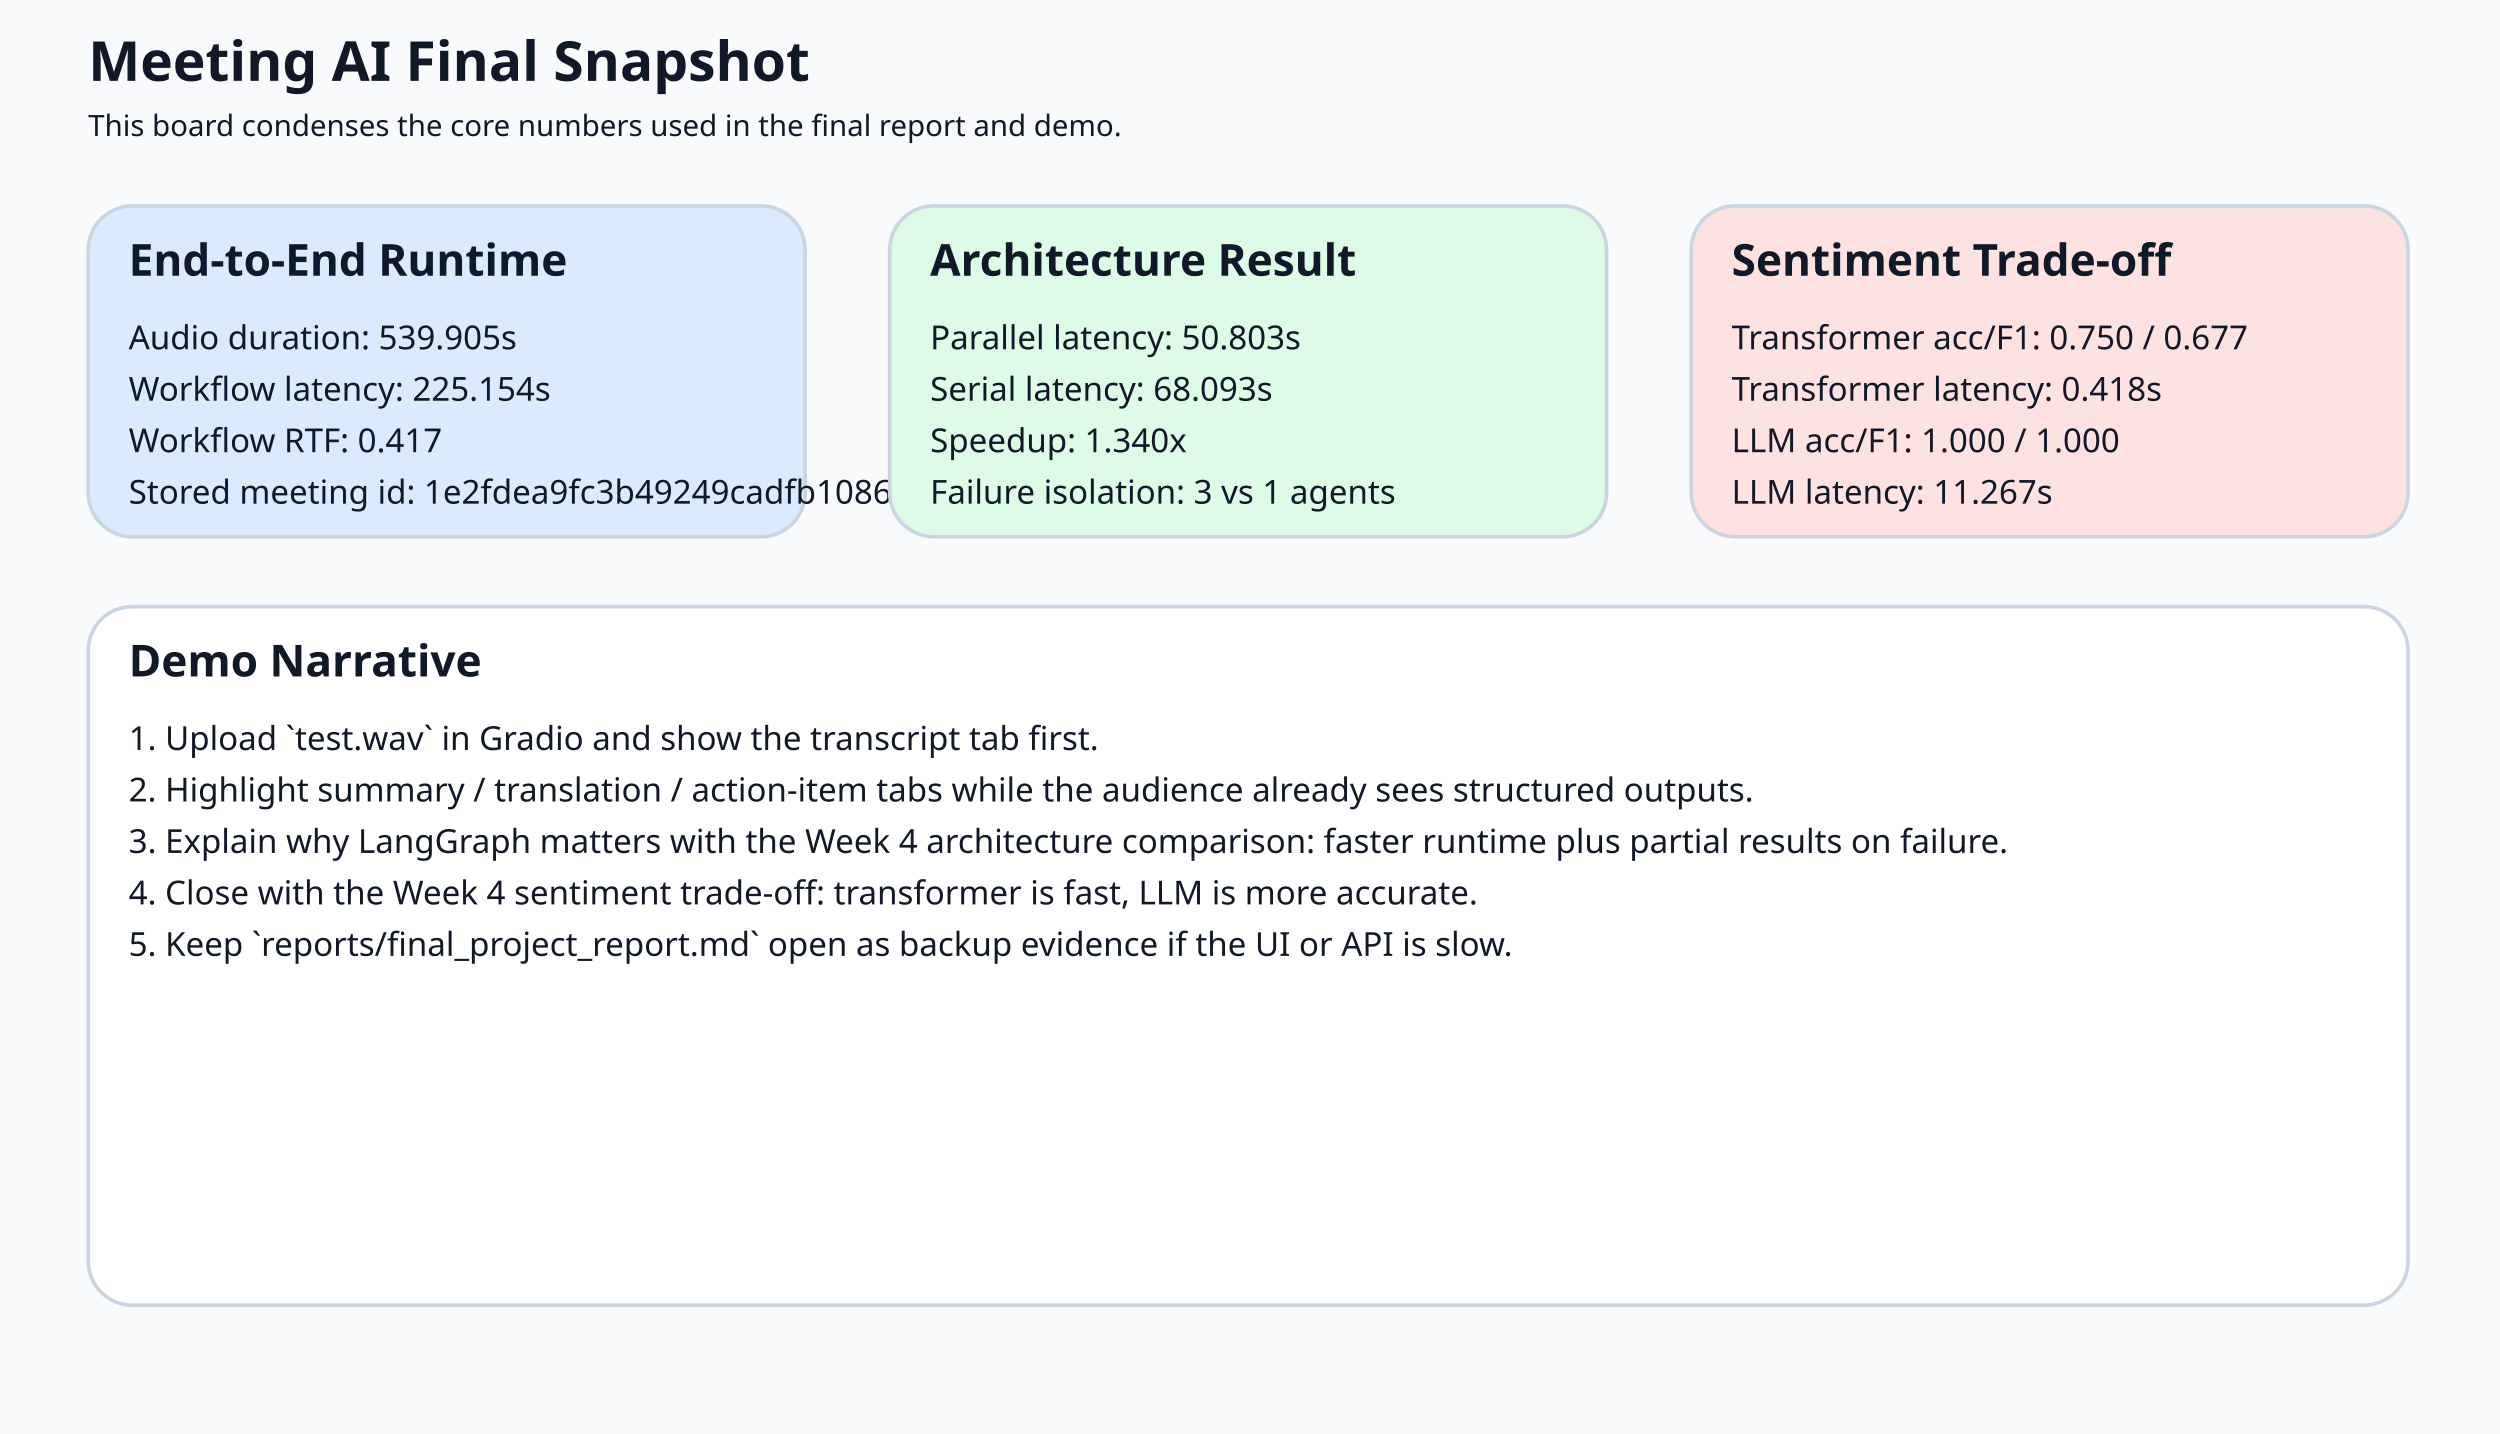
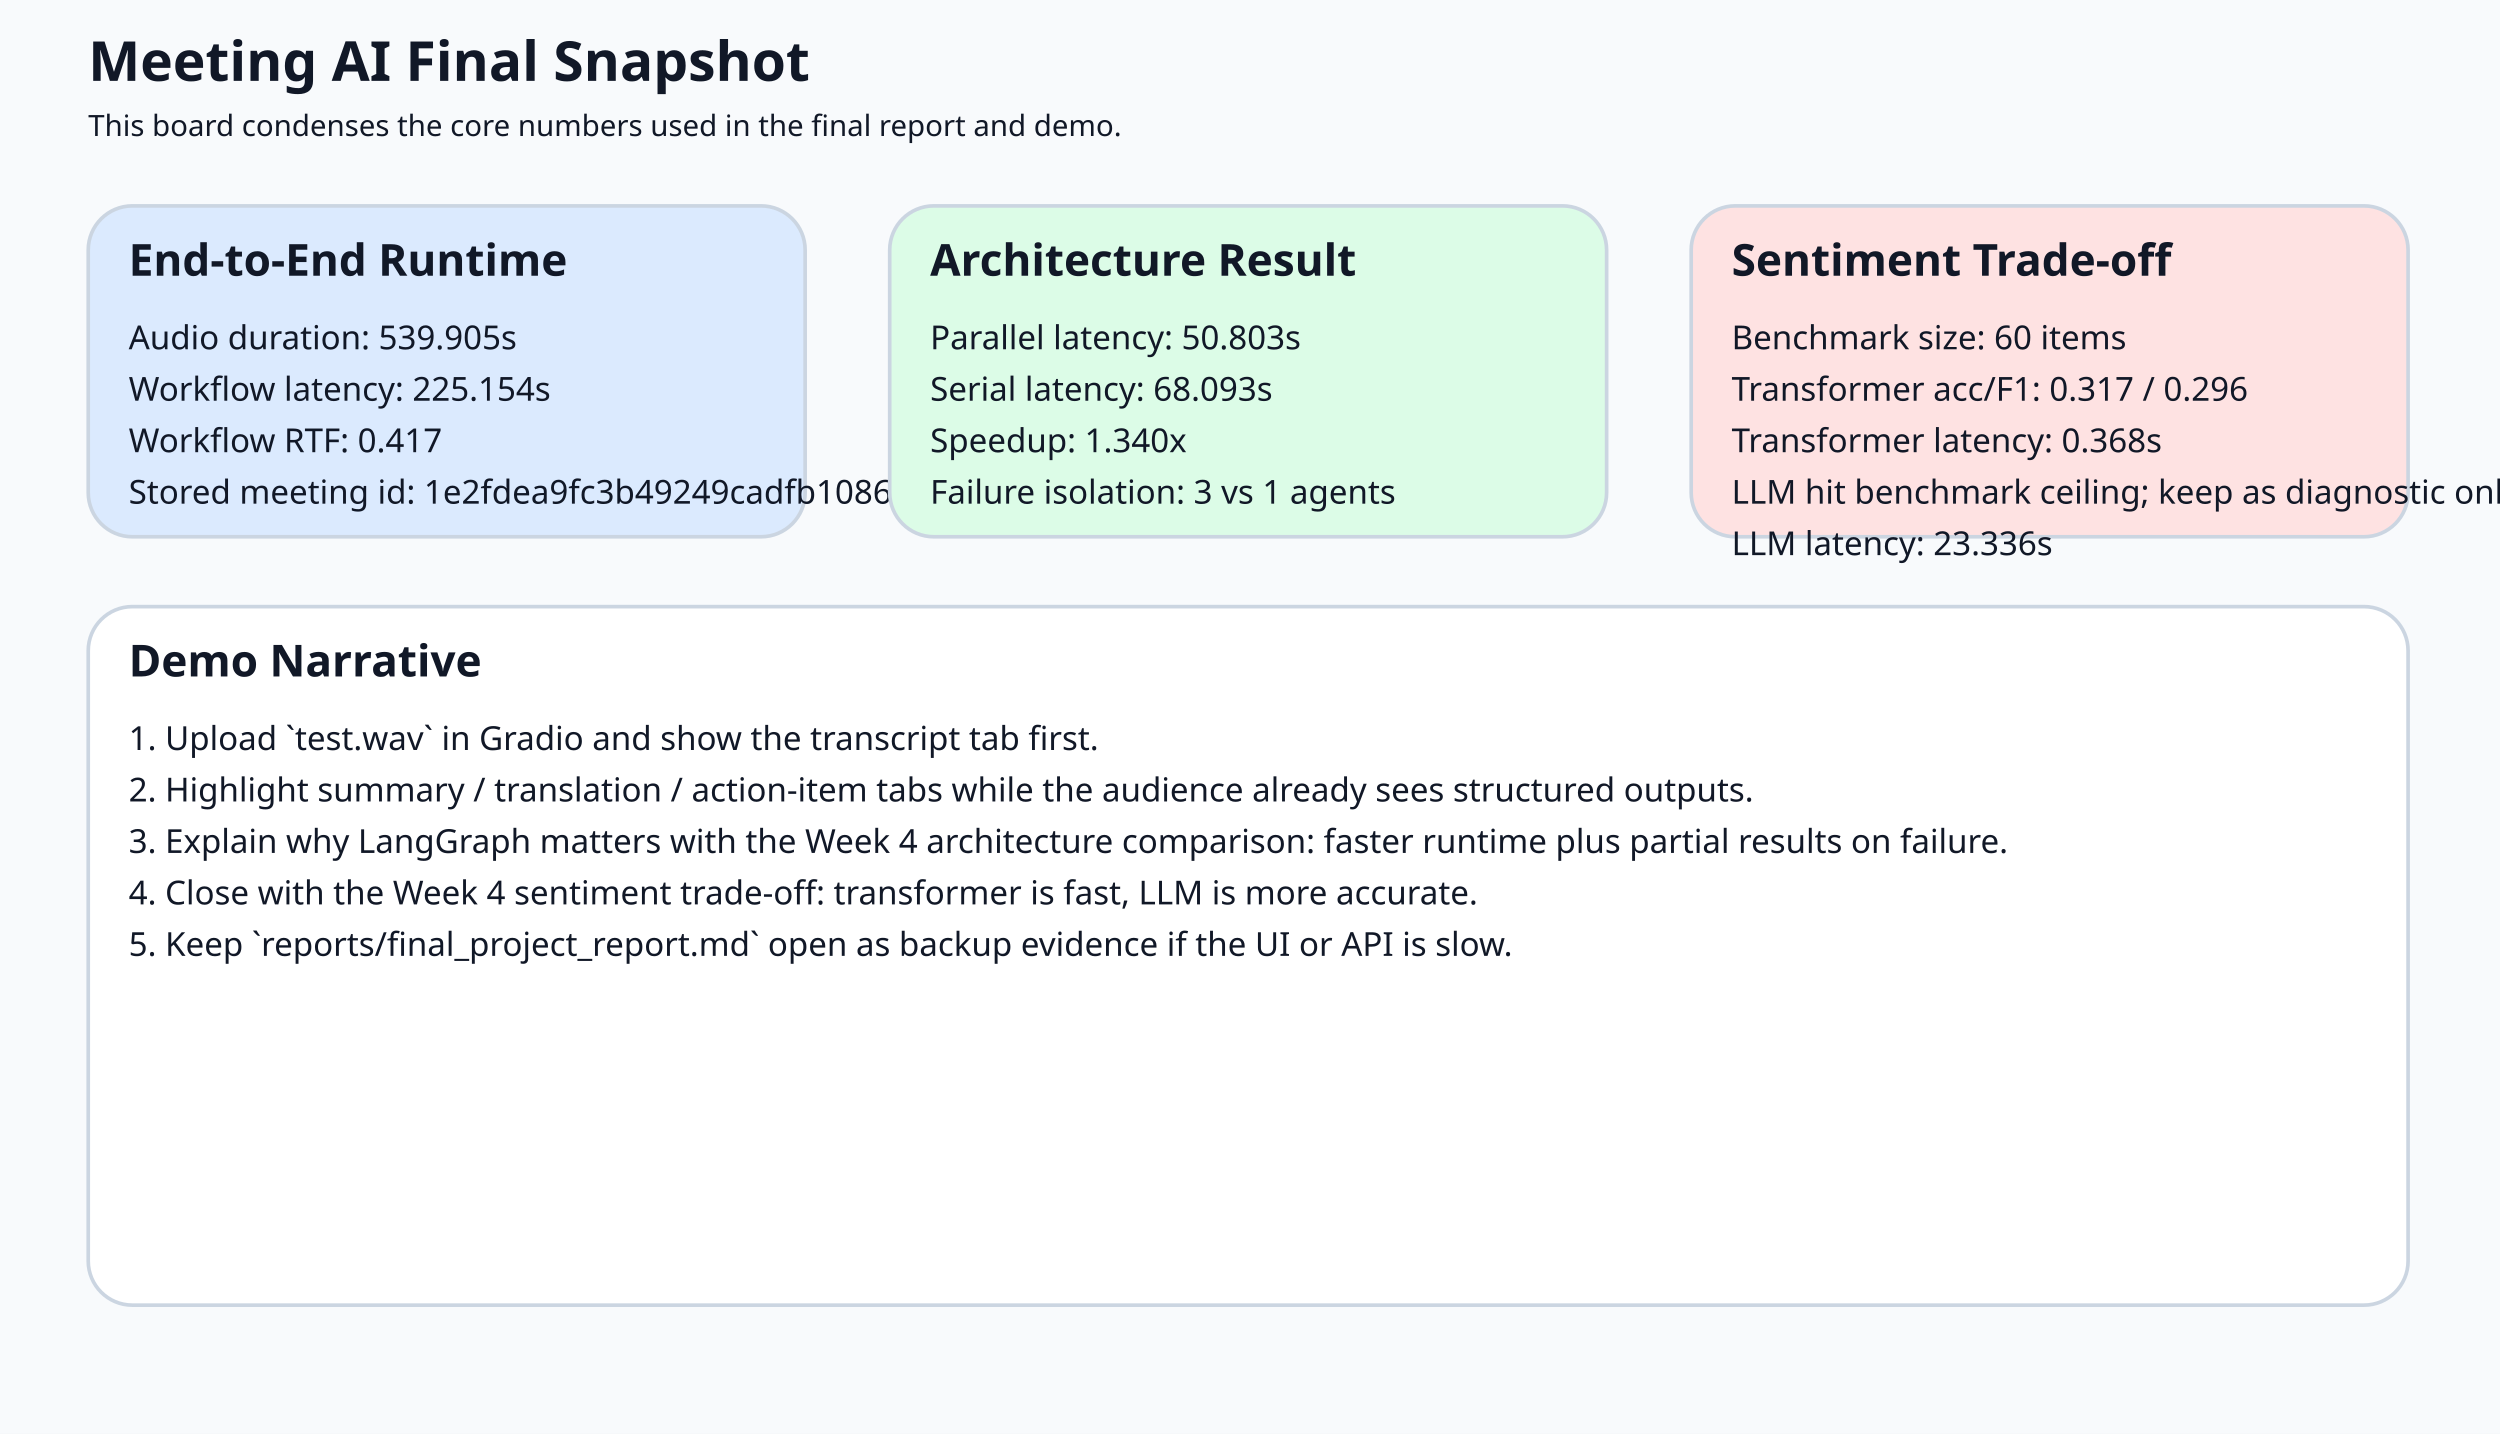
<svg xmlns="http://www.w3.org/2000/svg" width="1360" height="780" viewBox="0 0 1360 780">
  <rect width="1360" height="780" fill="#f8fafc" />
  <text x="48" y="44" font-family="Segoe UI, Microsoft YaHei, sans-serif" font-size="30" font-weight="700" fill="#111827">Meeting AI Final Snapshot</text>
  <text x="48" y="74" font-family="Segoe UI, Microsoft YaHei, sans-serif" font-size="16" font-weight="400" fill="#111827">This board condenses the core numbers used in the final report and demo.</text>
  <rect x="48" y="112" width="390" height="180" rx="24" fill="#dbeafe" stroke="#cbd5e1" stroke-width="2" />
  <text x="70" y="150" font-family="Segoe UI, Microsoft YaHei, sans-serif" font-size="24" font-weight="700" fill="#111827">End-to-End Runtime</text>
  <text x="70" y="190" font-family="Segoe UI, Microsoft YaHei, sans-serif" font-size="18" font-weight="400" fill="#111827">Audio duration: 539.905s</text>
  <text x="70" y="218" font-family="Segoe UI, Microsoft YaHei, sans-serif" font-size="18" font-weight="400" fill="#111827">Workflow latency: 225.154s</text>
  <text x="70" y="246" font-family="Segoe UI, Microsoft YaHei, sans-serif" font-size="18" font-weight="400" fill="#111827">Workflow RTF: 0.417</text>
  <text x="70" y="274" font-family="Segoe UI, Microsoft YaHei, sans-serif" font-size="18" font-weight="400" fill="#111827">Stored meeting id: 1e2fdea9fc3b49249cadfb10860ee78f</text>
  <rect x="484" y="112" width="390" height="180" rx="24" fill="#dcfce7" stroke="#cbd5e1" stroke-width="2" />
  <text x="506" y="150" font-family="Segoe UI, Microsoft YaHei, sans-serif" font-size="24" font-weight="700" fill="#111827">Architecture Result</text>
  <text x="506" y="190" font-family="Segoe UI, Microsoft YaHei, sans-serif" font-size="18" font-weight="400" fill="#111827">Parallel latency: 50.803s</text>
  <text x="506" y="218" font-family="Segoe UI, Microsoft YaHei, sans-serif" font-size="18" font-weight="400" fill="#111827">Serial latency: 68.093s</text>
  <text x="506" y="246" font-family="Segoe UI, Microsoft YaHei, sans-serif" font-size="18" font-weight="400" fill="#111827">Speedup: 1.340x</text>
  <text x="506" y="274" font-family="Segoe UI, Microsoft YaHei, sans-serif" font-size="18" font-weight="400" fill="#111827">Failure isolation: 3 vs 1 agents</text>
  <rect x="920" y="112" width="390" height="180" rx="24" fill="#fee2e2" stroke="#cbd5e1" stroke-width="2" />
  <text x="942" y="150" font-family="Segoe UI, Microsoft YaHei, sans-serif" font-size="24" font-weight="700" fill="#111827">Sentiment Trade-off</text>
-   <text x="942" y="190" font-family="Segoe UI, Microsoft YaHei, sans-serif" font-size="18" font-weight="400" fill="#111827">Transformer acc/F1: 0.750 / 0.677</text>
-   <text x="942" y="218" font-family="Segoe UI, Microsoft YaHei, sans-serif" font-size="18" font-weight="400" fill="#111827">Transformer latency: 0.418s</text>
-   <text x="942" y="246" font-family="Segoe UI, Microsoft YaHei, sans-serif" font-size="18" font-weight="400" fill="#111827">LLM acc/F1: 1.000 / 1.000</text>
-   <text x="942" y="274" font-family="Segoe UI, Microsoft YaHei, sans-serif" font-size="18" font-weight="400" fill="#111827">LLM latency: 11.267s</text>
+   <text x="942" y="190" font-family="Segoe UI, Microsoft YaHei, sans-serif" font-size="18" font-weight="400" fill="#111827">Benchmark size: 60 items</text>
+   <text x="942" y="218" font-family="Segoe UI, Microsoft YaHei, sans-serif" font-size="18" font-weight="400" fill="#111827">Transformer acc/F1: 0.317 / 0.296</text>
+   <text x="942" y="246" font-family="Segoe UI, Microsoft YaHei, sans-serif" font-size="18" font-weight="400" fill="#111827">Transformer latency: 0.368s</text>
+   <text x="942" y="274" font-family="Segoe UI, Microsoft YaHei, sans-serif" font-size="18" font-weight="400" fill="#111827">LLM hit benchmark ceiling; keep as diagnostic only</text>
+   <text x="942" y="302" font-family="Segoe UI, Microsoft YaHei, sans-serif" font-size="18" font-weight="400" fill="#111827">LLM latency: 23.336s</text>
  <rect x="48" y="330" width="1262" height="380" rx="24" fill="#ffffff" stroke="#cbd5e1" stroke-width="2" />
  <text x="70" y="368" font-family="Segoe UI, Microsoft YaHei, sans-serif" font-size="24" font-weight="700" fill="#111827">Demo Narrative</text>
  <text x="70" y="408" font-family="Segoe UI, Microsoft YaHei, sans-serif" font-size="18" font-weight="400" fill="#111827">1. Upload `test.wav` in Gradio and show the transcript tab first.</text>
  <text x="70" y="436" font-family="Segoe UI, Microsoft YaHei, sans-serif" font-size="18" font-weight="400" fill="#111827">2. Highlight summary / translation / action-item tabs while the audience already sees structured outputs.</text>
  <text x="70" y="464" font-family="Segoe UI, Microsoft YaHei, sans-serif" font-size="18" font-weight="400" fill="#111827">3. Explain why LangGraph matters with the Week 4 architecture comparison: faster runtime plus partial results on failure.</text>
  <text x="70" y="492" font-family="Segoe UI, Microsoft YaHei, sans-serif" font-size="18" font-weight="400" fill="#111827">4. Close with the Week 4 sentiment trade-off: transformer is fast, LLM is more accurate.</text>
  <text x="70" y="520" font-family="Segoe UI, Microsoft YaHei, sans-serif" font-size="18" font-weight="400" fill="#111827">5. Keep `reports/final_project_report.md` open as backup evidence if the UI or API is slow.</text>
</svg>
